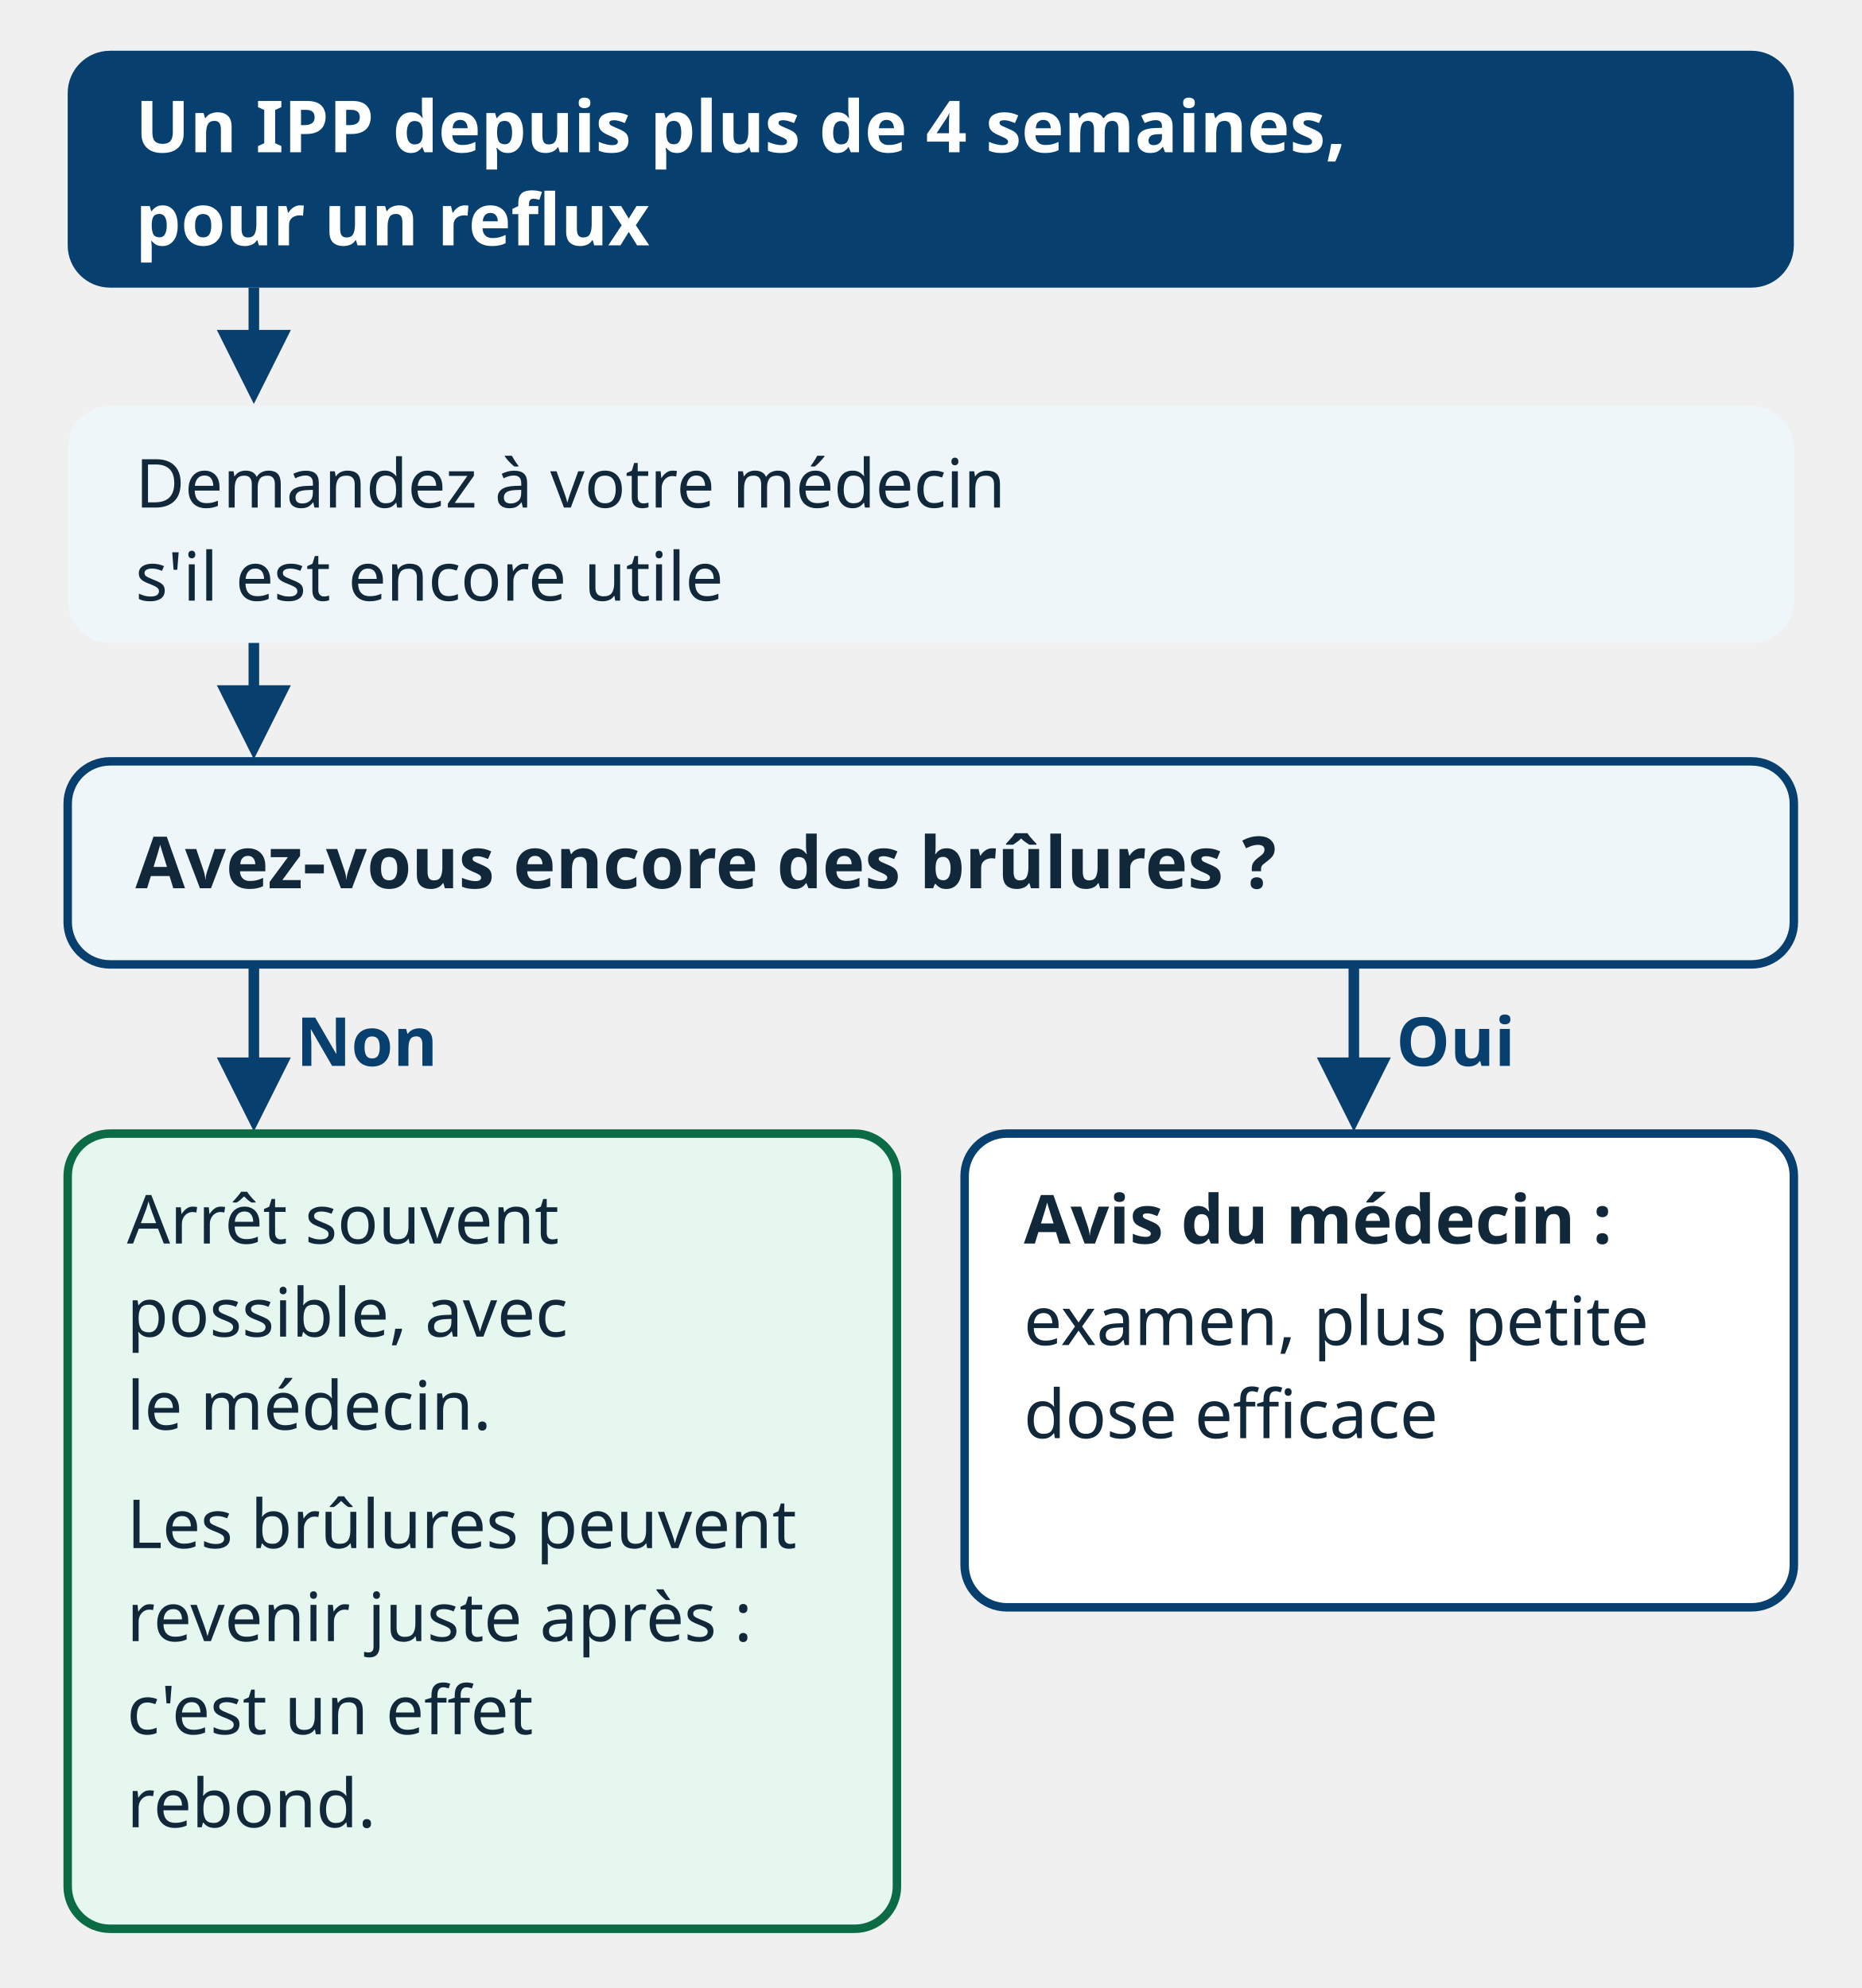
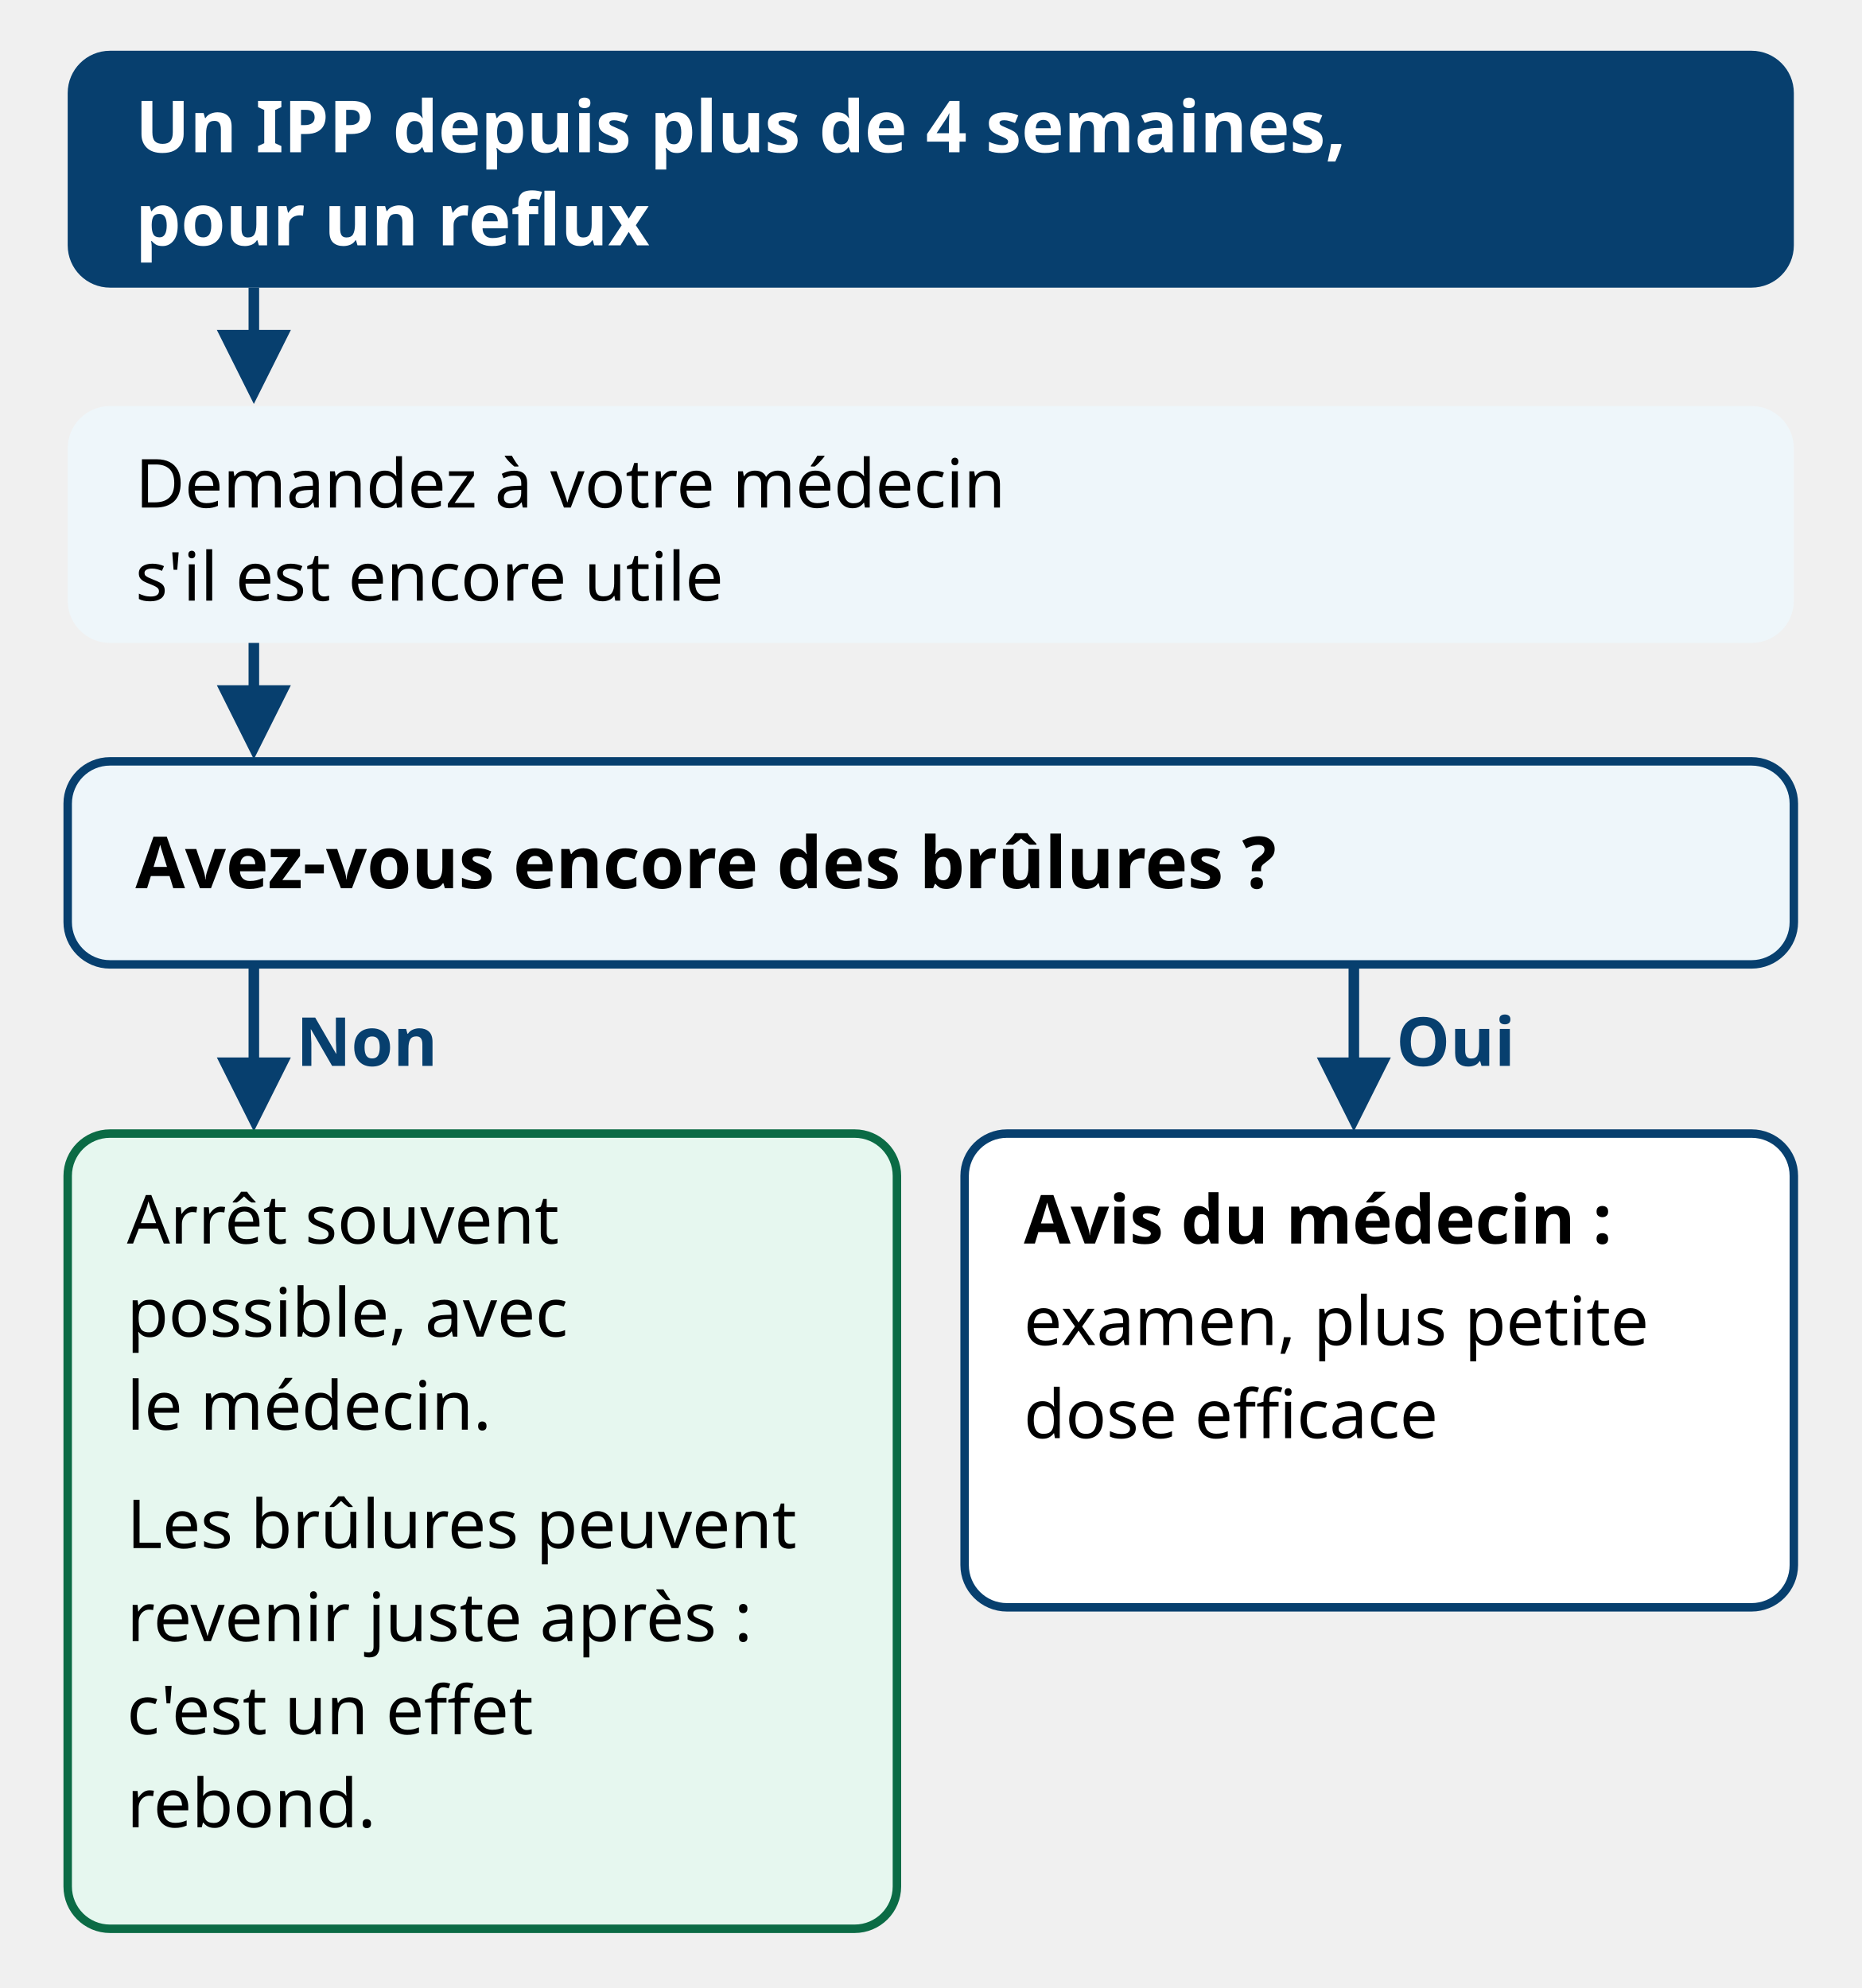
- <svg xmlns="http://www.w3.org/2000/svg" viewBox="0 0 440 470" width="440" height="470" font-family="'Atkinson Hyperlegible Next Variable', system-ui, sans-serif" font-size="16" fill="#10283a">
+ <svg xmlns="http://www.w3.org/2000/svg" viewBox="0 0 440 470" width="440" height="470" font-family="'Atkinson Hyperlegible Next Variable', system-ui, sans-serif" font-size="16" fill="currentColor">
  <defs>
    <marker id="ipp-2-fleche" viewBox="0 0 10 10" refX="8" refY="5" markerWidth="7" markerHeight="7" orient="auto-start-reverse">
      <path d="M0 0 L10 5 L0 10 Z" fill="#073f6e" />
    </marker>
  </defs>
  <rect x="16" y="12" width="408" height="56" rx="10" fill="#073f6e" />
  <text x="32" y="36" font-size="17" font-weight="700" fill="#ffffff">Un IPP depuis plus de 4 semaines,</text>
  <text x="32" y="58" font-size="17" font-weight="700" fill="#ffffff">pour un reflux</text>
  <line x1="60" y1="68" x2="60" y2="92" stroke="#073f6e" stroke-width="2.5" marker-end="url(#ipp-2-fleche)" />
  <rect x="16" y="96" width="408" height="56" rx="10" fill="#eef6fa" />
  <text x="32" y="120">Demandez à votre médecin</text>
  <text x="32" y="142">s'il est encore utile</text>
  <line x1="60" y1="152" x2="60" y2="176" stroke="#073f6e" stroke-width="2.5" marker-end="url(#ipp-2-fleche)" />
  <rect x="16" y="180" width="408" height="48" rx="10" fill="#eef6fa" stroke="#073f6e" stroke-width="2" />
  <text x="32" y="210" font-size="17" font-weight="700">Avez-vous encore des brûlures ?</text>
  <line x1="60" y1="228" x2="60" y2="264" stroke="#073f6e" stroke-width="2.5" marker-end="url(#ipp-2-fleche)" />
  <text x="70" y="252" font-weight="700" fill="#073f6e">Non</text>
  <rect x="16" y="268" width="196" height="188" rx="10" fill="#e6f7ef" stroke="#0b6b45" stroke-width="2" />
  <text x="30" y="294">Arrêt souvent</text>
  <text x="30" y="316">possible, avec</text>
  <text x="30" y="338">le médecin.</text>
  <text x="30" y="366">Les brûlures peuvent</text>
  <text x="30" y="388">revenir juste après :</text>
  <text x="30" y="410">c'est un effet</text>
  <text x="30" y="432">rebond.</text>
  <line x1="320" y1="228" x2="320" y2="264" stroke="#073f6e" stroke-width="2.5" marker-end="url(#ipp-2-fleche)" />
  <text x="330" y="252" font-weight="700" fill="#073f6e">Oui</text>
  <rect x="228" y="268" width="196" height="112" rx="10" fill="#ffffff" stroke="#073f6e" stroke-width="2" />
  <text x="242" y="294" font-weight="700">Avis du médecin :</text>
  <text x="242" y="318">examen, plus petite</text>
  <text x="242" y="340">dose efficace</text>
</svg>
